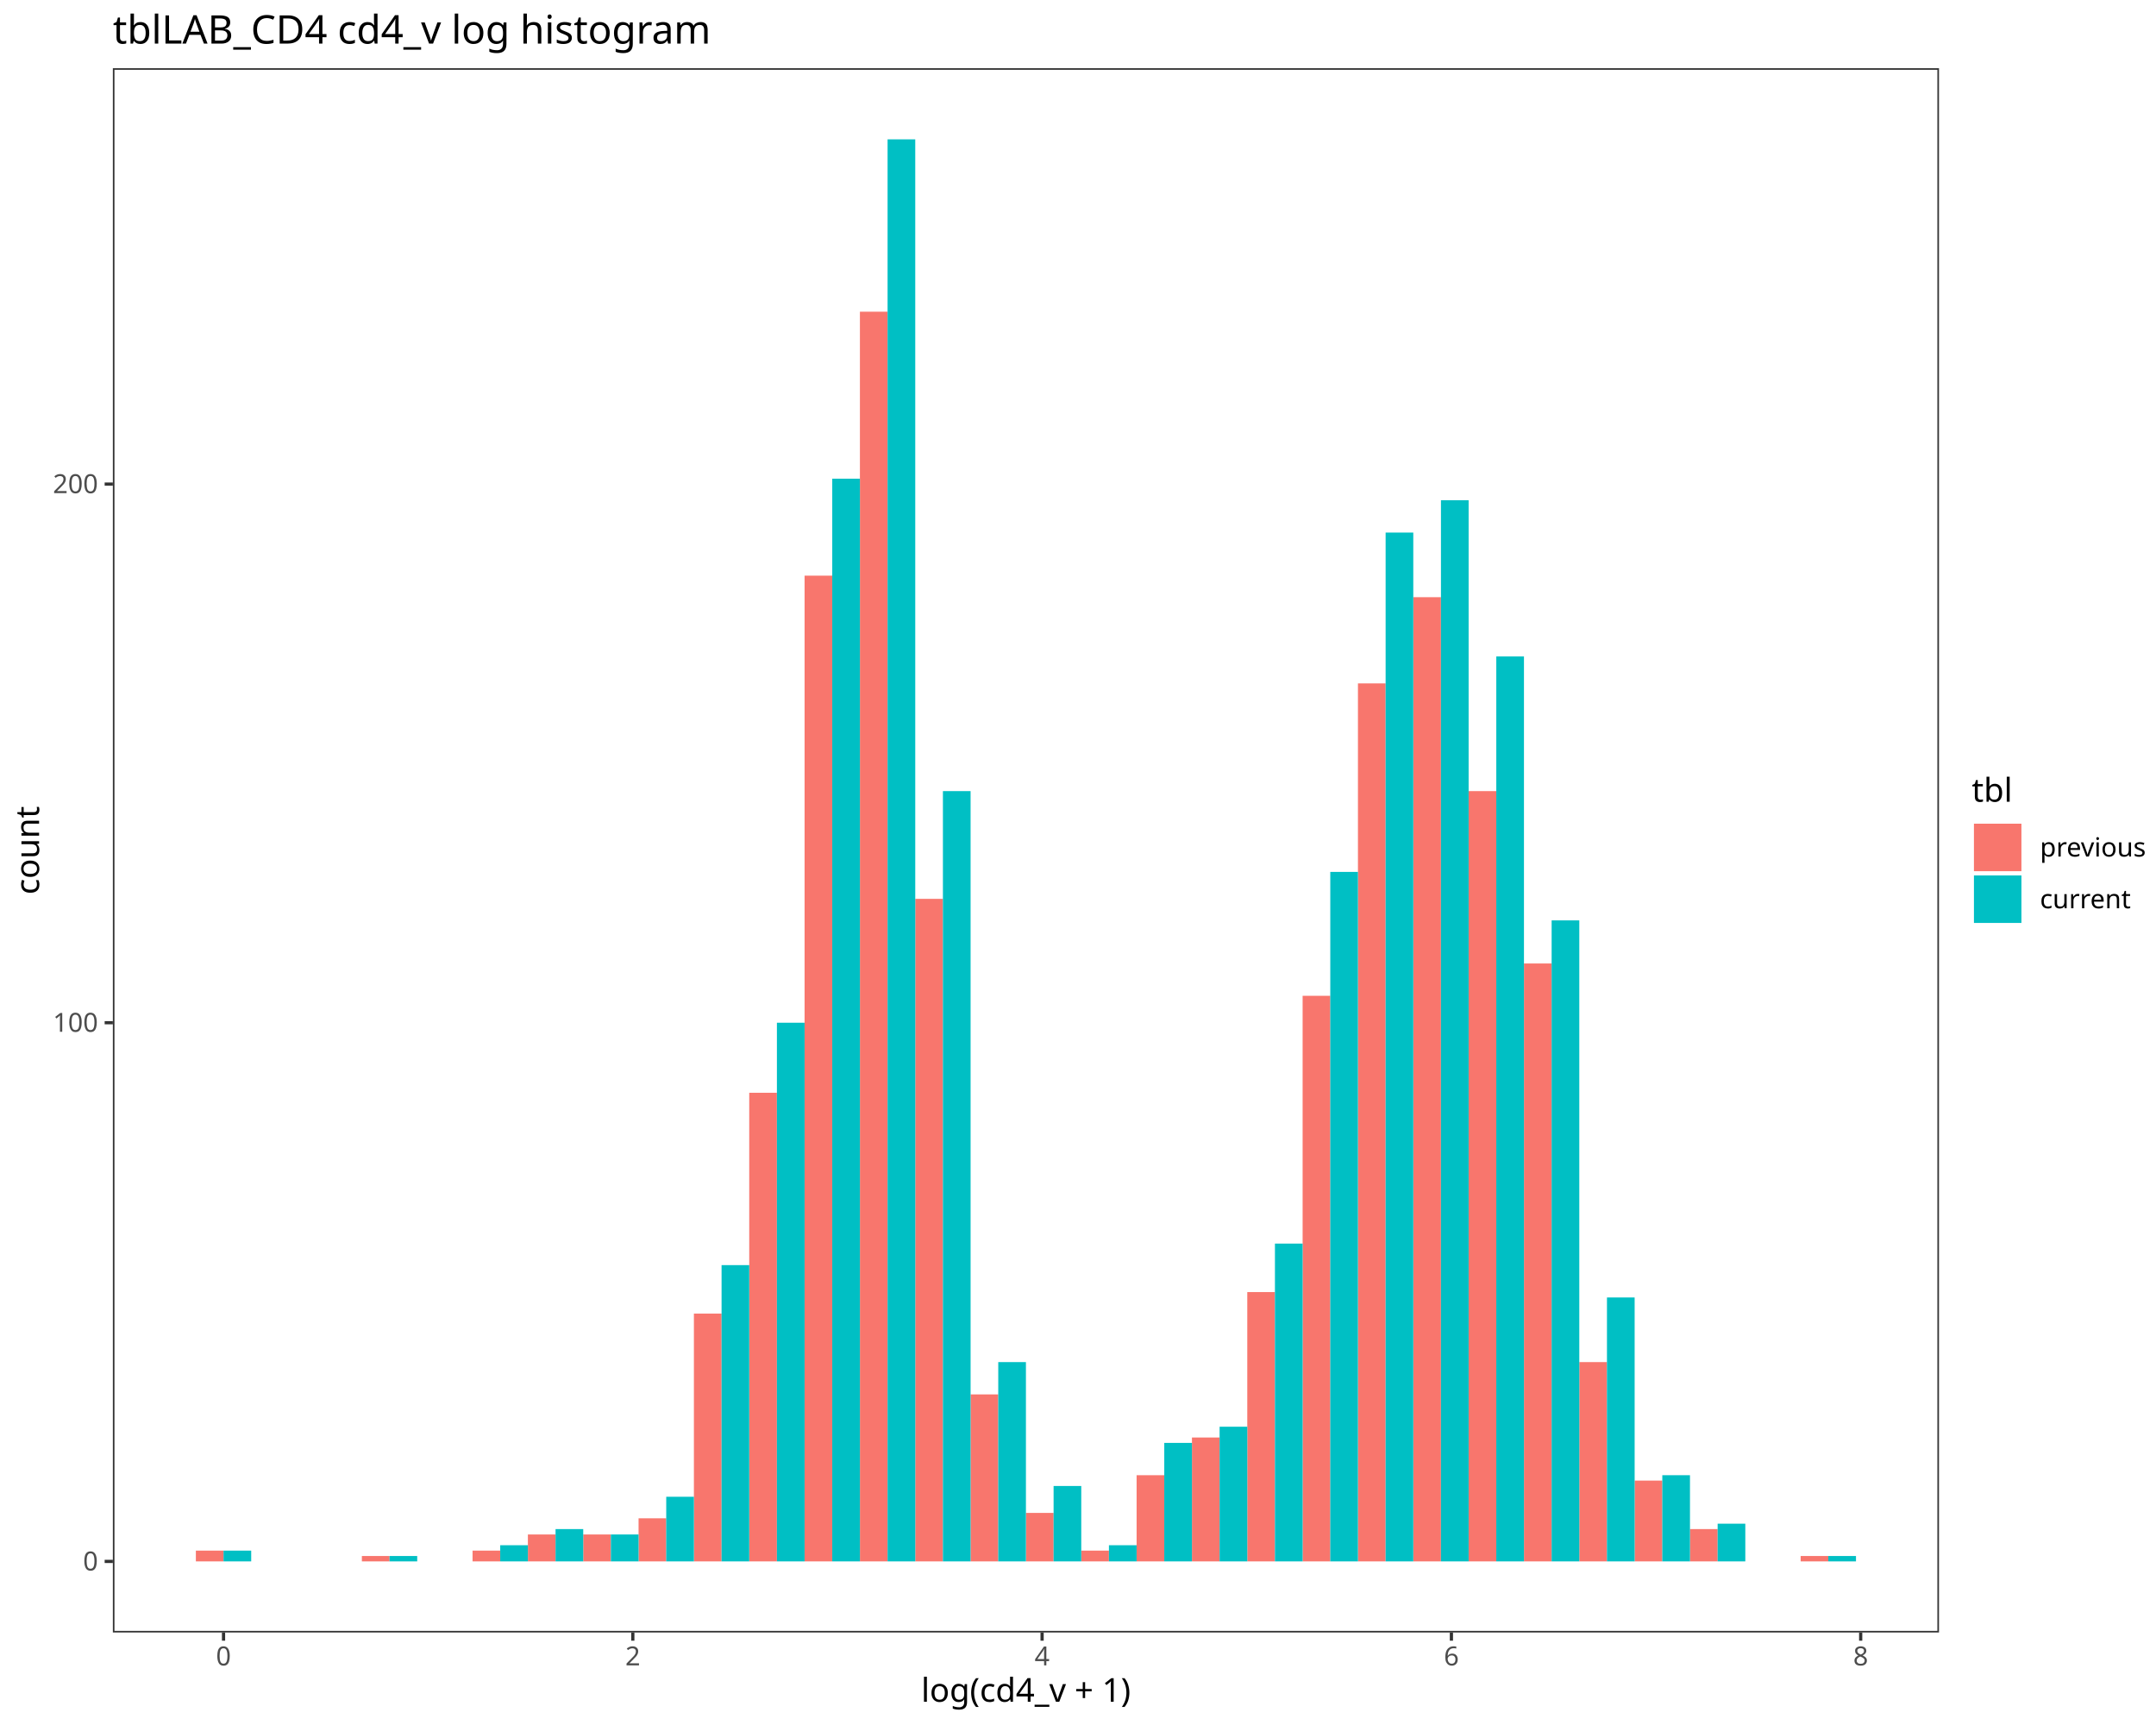
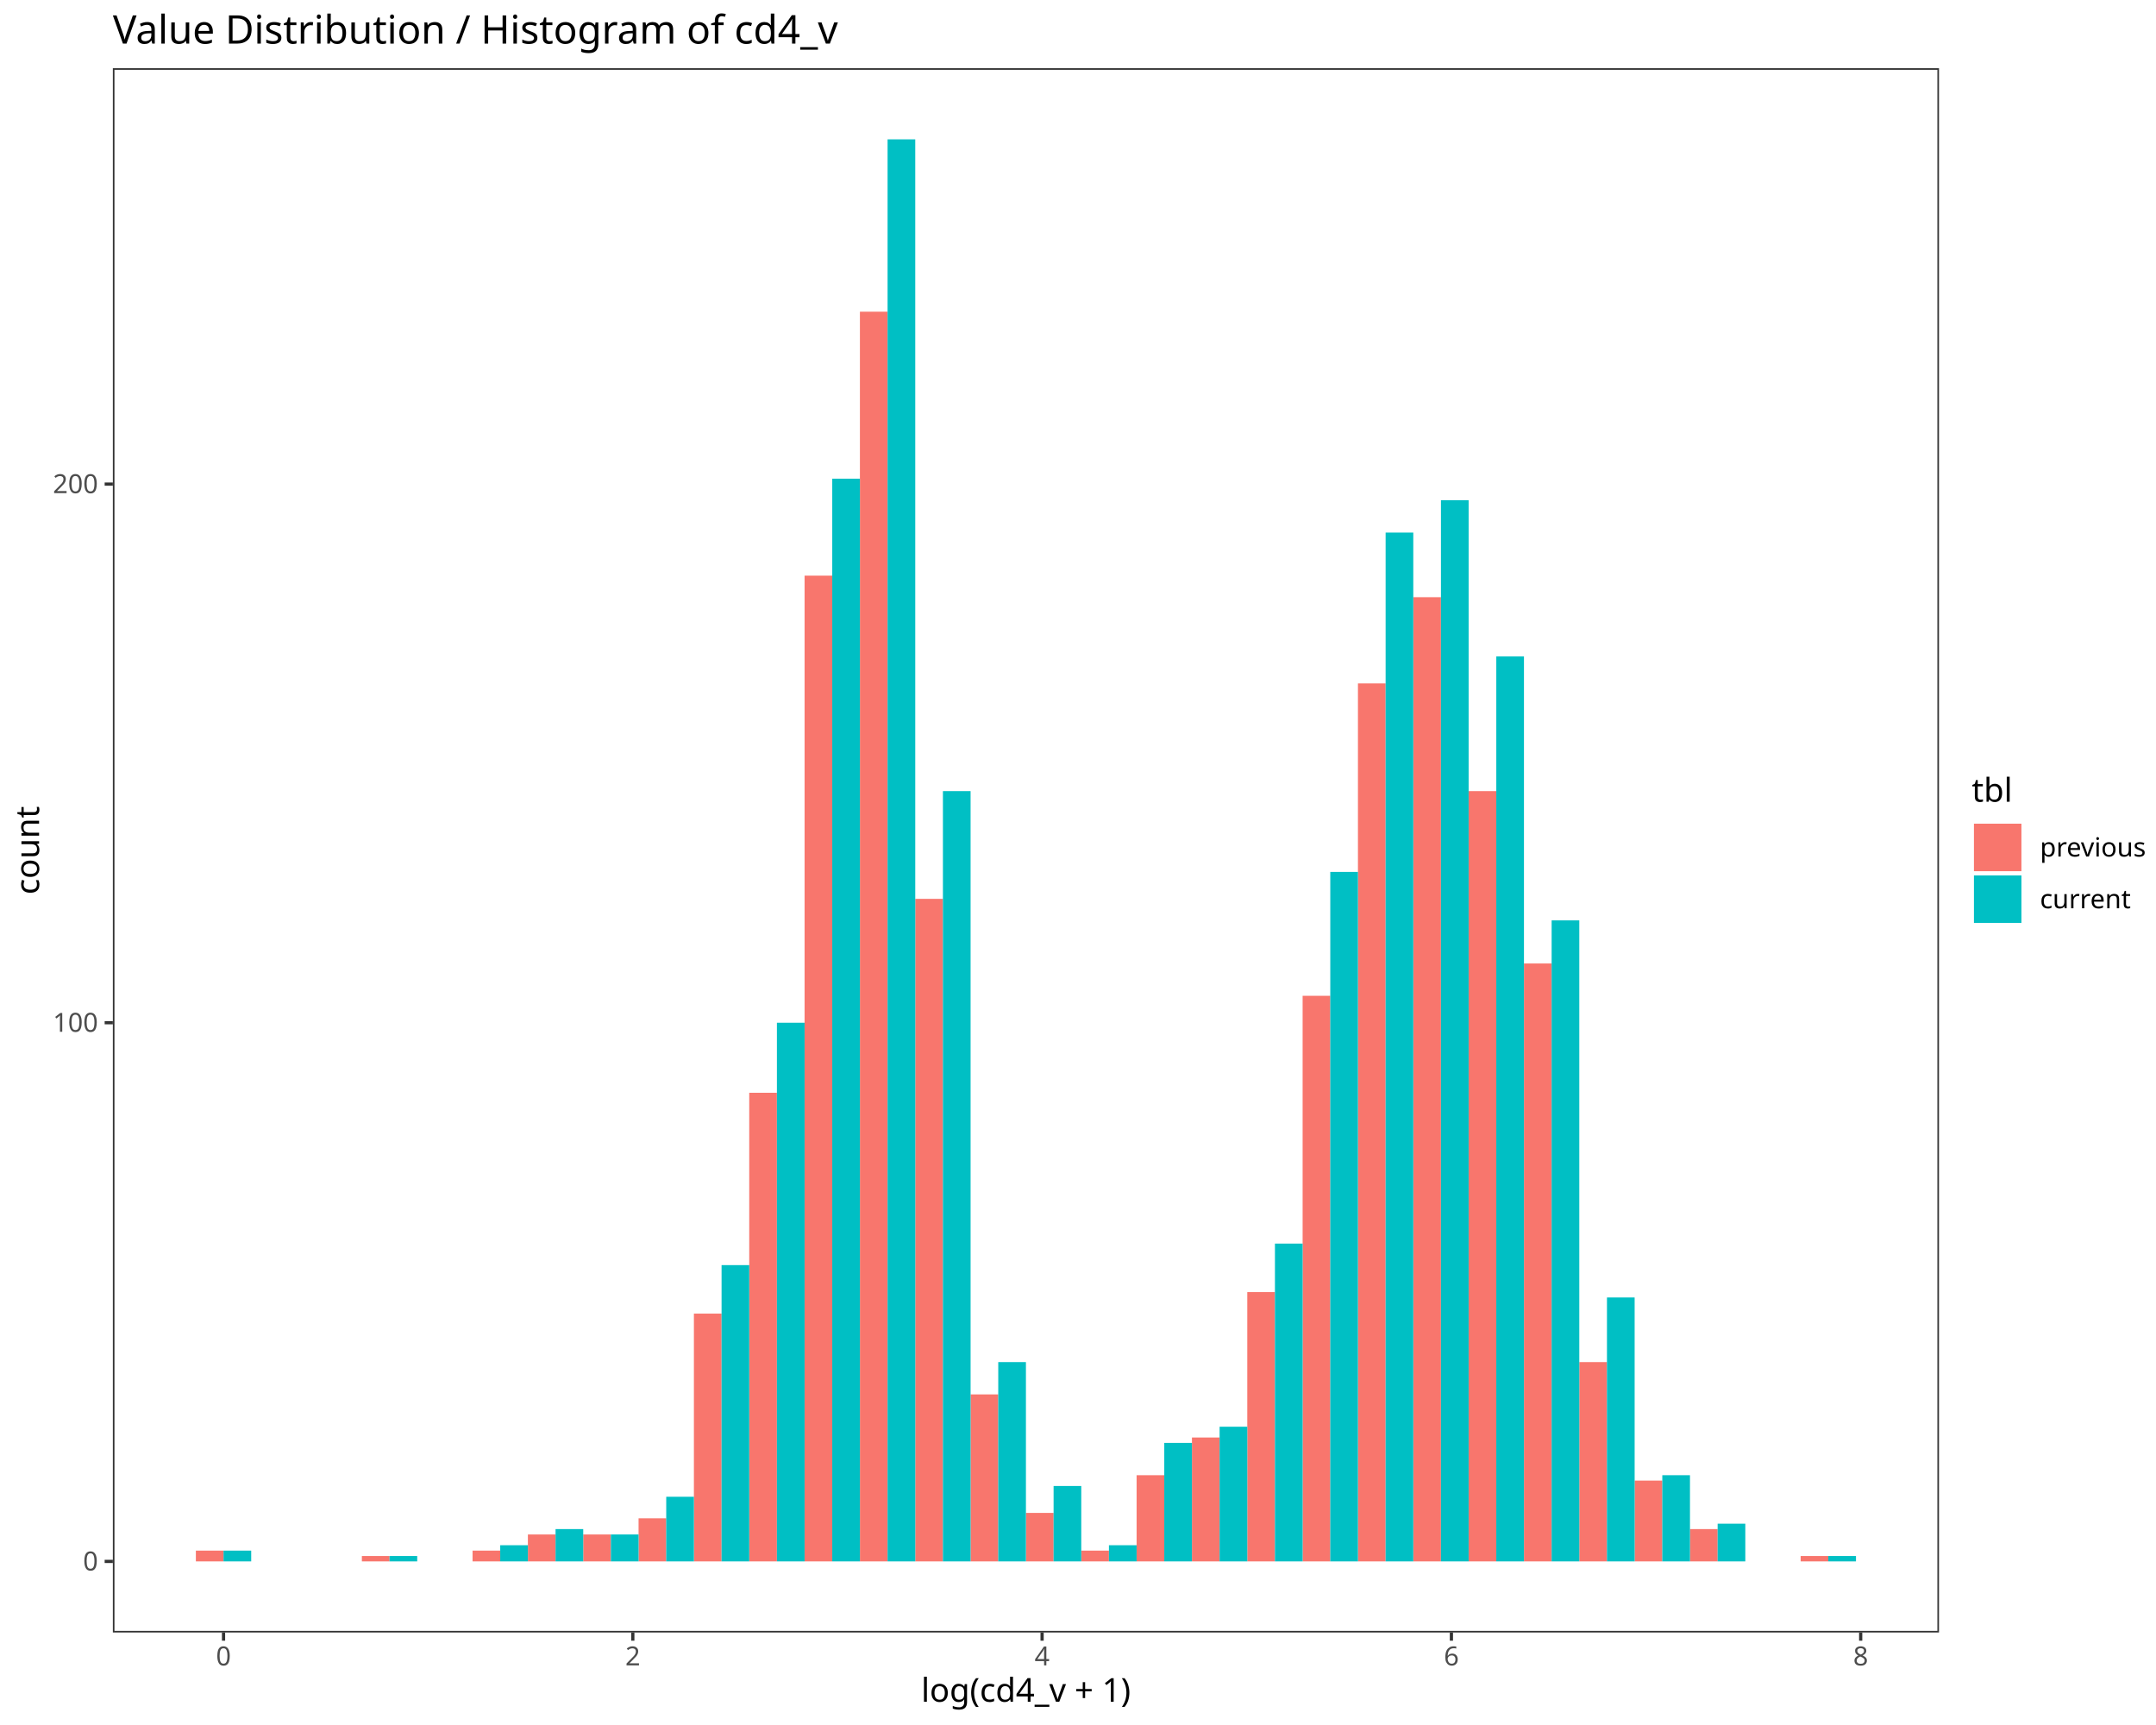
<svg xmlns="http://www.w3.org/2000/svg" class="svglite" data-engine-version="2.0" width="720.00pt" height="576.00pt" viewBox="0 0 720.00 576.00">
  <defs>
    <style type="text/css">
    .svglite line, .svglite polyline, .svglite polygon, .svglite path, .svglite rect, .svglite circle {
      fill: none;
      stroke: #000000;
      stroke-linecap: round;
      stroke-linejoin: round;
      stroke-miterlimit: 10.00;
    }
  </style>
  </defs>
  <rect width="100%" height="100%" style="stroke: none; fill: #FFFFFF;" />
  <defs>
    <clipPath id="cpMC4wMHw3MjAuMDB8MC4wMHw1NzYuMDA=">
      <rect x="0.00" y="0.00" width="720.00" height="576.00" />
    </clipPath>
  </defs>
  <g clip-path="url(#cpMC4wMHw3MjAuMDB8MC4wMHw1NzYuMDA=)">
    <rect x="0.00" y="0.00" width="720.00" height="576.00" style="stroke-width: 1.07; stroke: #FFFFFF; fill: #FFFFFF;" />
  </g>
  <defs>
    <clipPath id="cpMzcuNjl8NjQ3LjUzfDIyLjc4fDU0NS4xMQ==">
      <rect x="37.69" y="22.78" width="609.84" height="522.33" />
    </clipPath>
  </defs>
  <g clip-path="url(#cpMzcuNjl8NjQ3LjUzfDIyLjc4fDU0NS4xMQ==)">
    <rect x="37.69" y="22.78" width="609.84" height="522.33" style="stroke-width: 1.07; stroke: none; fill: #FFFFFF;" />
    <rect x="65.41" y="517.77" width="9.24" height="3.60" style="stroke-width: 1.07; stroke: none; stroke-linecap: butt; stroke-linejoin: miter; fill: #F8766D;" />
    <rect x="83.89" y="521.37" width="9.24" height="0.00" style="stroke-width: 1.07; stroke: none; stroke-linecap: butt; stroke-linejoin: miter; fill: #F8766D;" />
    <rect x="102.37" y="521.37" width="9.24" height="0.00" style="stroke-width: 1.07; stroke: none; stroke-linecap: butt; stroke-linejoin: miter; fill: #F8766D;" />
    <rect x="120.85" y="519.57" width="9.24" height="1.80" style="stroke-width: 1.07; stroke: none; stroke-linecap: butt; stroke-linejoin: miter; fill: #F8766D;" />
    <rect x="139.33" y="521.37" width="9.24" height="0.00" style="stroke-width: 1.07; stroke: none; stroke-linecap: butt; stroke-linejoin: miter; fill: #F8766D;" />
    <rect x="157.81" y="517.77" width="9.24" height="3.60" style="stroke-width: 1.07; stroke: none; stroke-linecap: butt; stroke-linejoin: miter; fill: #F8766D;" />
    <rect x="176.29" y="512.38" width="9.24" height="8.99" style="stroke-width: 1.07; stroke: none; stroke-linecap: butt; stroke-linejoin: miter; fill: #F8766D;" />
    <rect x="194.77" y="512.38" width="9.24" height="8.99" style="stroke-width: 1.07; stroke: none; stroke-linecap: butt; stroke-linejoin: miter; fill: #F8766D;" />
    <rect x="213.25" y="506.98" width="9.24" height="14.39" style="stroke-width: 1.07; stroke: none; stroke-linecap: butt; stroke-linejoin: miter; fill: #F8766D;" />
    <rect x="231.73" y="438.63" width="9.24" height="82.74" style="stroke-width: 1.07; stroke: none; stroke-linecap: butt; stroke-linejoin: miter; fill: #F8766D;" />
    <rect x="250.21" y="364.89" width="9.24" height="156.48" style="stroke-width: 1.07; stroke: none; stroke-linecap: butt; stroke-linejoin: miter; fill: #F8766D;" />
    <rect x="268.69" y="192.22" width="9.24" height="329.15" style="stroke-width: 1.07; stroke: none; stroke-linecap: butt; stroke-linejoin: miter; fill: #F8766D;" />
    <rect x="287.17" y="104.08" width="9.24" height="417.29" style="stroke-width: 1.07; stroke: none; stroke-linecap: butt; stroke-linejoin: miter; fill: #F8766D;" />
    <rect x="305.65" y="300.14" width="9.24" height="221.23" style="stroke-width: 1.07; stroke: none; stroke-linecap: butt; stroke-linejoin: miter; fill: #F8766D;" />
    <rect x="324.13" y="465.61" width="9.24" height="55.76" style="stroke-width: 1.07; stroke: none; stroke-linecap: butt; stroke-linejoin: miter; fill: #F8766D;" />
    <rect x="342.61" y="505.18" width="9.24" height="16.19" style="stroke-width: 1.07; stroke: none; stroke-linecap: butt; stroke-linejoin: miter; fill: #F8766D;" />
    <rect x="361.09" y="517.77" width="9.24" height="3.60" style="stroke-width: 1.07; stroke: none; stroke-linecap: butt; stroke-linejoin: miter; fill: #F8766D;" />
    <rect x="379.57" y="492.59" width="9.24" height="28.78" style="stroke-width: 1.07; stroke: none; stroke-linecap: butt; stroke-linejoin: miter; fill: #F8766D;" />
    <rect x="398.05" y="480.00" width="9.24" height="41.37" style="stroke-width: 1.07; stroke: none; stroke-linecap: butt; stroke-linejoin: miter; fill: #F8766D;" />
    <rect x="416.53" y="431.44" width="9.24" height="89.93" style="stroke-width: 1.07; stroke: none; stroke-linecap: butt; stroke-linejoin: miter; fill: #F8766D;" />
    <rect x="435.01" y="332.51" width="9.24" height="188.86" style="stroke-width: 1.07; stroke: none; stroke-linecap: butt; stroke-linejoin: miter; fill: #F8766D;" />
    <rect x="453.49" y="228.19" width="9.24" height="293.18" style="stroke-width: 1.07; stroke: none; stroke-linecap: butt; stroke-linejoin: miter; fill: #F8766D;" />
    <rect x="471.97" y="199.41" width="9.24" height="321.96" style="stroke-width: 1.07; stroke: none; stroke-linecap: butt; stroke-linejoin: miter; fill: #F8766D;" />
    <rect x="490.45" y="264.16" width="9.24" height="257.21" style="stroke-width: 1.07; stroke: none; stroke-linecap: butt; stroke-linejoin: miter; fill: #F8766D;" />
    <rect x="508.93" y="321.72" width="9.24" height="199.65" style="stroke-width: 1.07; stroke: none; stroke-linecap: butt; stroke-linejoin: miter; fill: #F8766D;" />
    <rect x="527.41" y="454.82" width="9.24" height="66.55" style="stroke-width: 1.07; stroke: none; stroke-linecap: butt; stroke-linejoin: miter; fill: #F8766D;" />
    <rect x="545.89" y="494.39" width="9.24" height="26.98" style="stroke-width: 1.07; stroke: none; stroke-linecap: butt; stroke-linejoin: miter; fill: #F8766D;" />
    <rect x="564.37" y="510.58" width="9.24" height="10.79" style="stroke-width: 1.07; stroke: none; stroke-linecap: butt; stroke-linejoin: miter; fill: #F8766D;" />
    <rect x="582.85" y="521.37" width="9.24" height="0.00" style="stroke-width: 1.07; stroke: none; stroke-linecap: butt; stroke-linejoin: miter; fill: #F8766D;" />
    <rect x="601.33" y="519.57" width="9.24" height="1.80" style="stroke-width: 1.07; stroke: none; stroke-linecap: butt; stroke-linejoin: miter; fill: #F8766D;" />
    <rect x="74.65" y="517.77" width="9.24" height="3.60" style="stroke-width: 1.07; stroke: none; stroke-linecap: butt; stroke-linejoin: miter; fill: #00BFC4;" />
    <rect x="93.13" y="521.37" width="9.24" height="0.00" style="stroke-width: 1.07; stroke: none; stroke-linecap: butt; stroke-linejoin: miter; fill: #00BFC4;" />
    <rect x="111.61" y="521.37" width="9.24" height="0.00" style="stroke-width: 1.07; stroke: none; stroke-linecap: butt; stroke-linejoin: miter; fill: #00BFC4;" />
    <rect x="130.09" y="519.57" width="9.24" height="1.80" style="stroke-width: 1.07; stroke: none; stroke-linecap: butt; stroke-linejoin: miter; fill: #00BFC4;" />
    <rect x="148.57" y="521.37" width="9.24" height="0.00" style="stroke-width: 1.07; stroke: none; stroke-linecap: butt; stroke-linejoin: miter; fill: #00BFC4;" />
    <rect x="167.05" y="515.97" width="9.24" height="5.40" style="stroke-width: 1.07; stroke: none; stroke-linecap: butt; stroke-linejoin: miter; fill: #00BFC4;" />
    <rect x="185.53" y="510.58" width="9.24" height="10.79" style="stroke-width: 1.07; stroke: none; stroke-linecap: butt; stroke-linejoin: miter; fill: #00BFC4;" />
    <rect x="204.01" y="512.38" width="9.24" height="8.99" style="stroke-width: 1.07; stroke: none; stroke-linecap: butt; stroke-linejoin: miter; fill: #00BFC4;" />
    <rect x="222.49" y="499.79" width="9.24" height="21.58" style="stroke-width: 1.07; stroke: none; stroke-linecap: butt; stroke-linejoin: miter; fill: #00BFC4;" />
    <rect x="240.97" y="422.44" width="9.24" height="98.93" style="stroke-width: 1.07; stroke: none; stroke-linecap: butt; stroke-linejoin: miter; fill: #00BFC4;" />
    <rect x="259.45" y="341.50" width="9.24" height="179.87" style="stroke-width: 1.07; stroke: none; stroke-linecap: butt; stroke-linejoin: miter; fill: #00BFC4;" />
    <rect x="277.93" y="159.84" width="9.24" height="361.53" style="stroke-width: 1.07; stroke: none; stroke-linecap: butt; stroke-linejoin: miter; fill: #00BFC4;" />
    <rect x="296.41" y="46.53" width="9.24" height="474.84" style="stroke-width: 1.07; stroke: none; stroke-linecap: butt; stroke-linejoin: miter; fill: #00BFC4;" />
    <rect x="314.89" y="264.16" width="9.24" height="257.21" style="stroke-width: 1.07; stroke: none; stroke-linecap: butt; stroke-linejoin: miter; fill: #00BFC4;" />
    <rect x="333.37" y="454.82" width="9.24" height="66.55" style="stroke-width: 1.07; stroke: none; stroke-linecap: butt; stroke-linejoin: miter; fill: #00BFC4;" />
    <rect x="351.85" y="496.19" width="9.24" height="25.18" style="stroke-width: 1.07; stroke: none; stroke-linecap: butt; stroke-linejoin: miter; fill: #00BFC4;" />
    <rect x="370.33" y="515.97" width="9.24" height="5.40" style="stroke-width: 1.07; stroke: none; stroke-linecap: butt; stroke-linejoin: miter; fill: #00BFC4;" />
    <rect x="388.81" y="481.80" width="9.24" height="39.57" style="stroke-width: 1.07; stroke: none; stroke-linecap: butt; stroke-linejoin: miter; fill: #00BFC4;" />
    <rect x="407.29" y="476.40" width="9.24" height="44.97" style="stroke-width: 1.07; stroke: none; stroke-linecap: butt; stroke-linejoin: miter; fill: #00BFC4;" />
    <rect x="425.77" y="415.25" width="9.24" height="106.12" style="stroke-width: 1.07; stroke: none; stroke-linecap: butt; stroke-linejoin: miter; fill: #00BFC4;" />
    <rect x="444.25" y="291.14" width="9.24" height="230.23" style="stroke-width: 1.07; stroke: none; stroke-linecap: butt; stroke-linejoin: miter; fill: #00BFC4;" />
    <rect x="462.73" y="177.83" width="9.24" height="343.54" style="stroke-width: 1.07; stroke: none; stroke-linecap: butt; stroke-linejoin: miter; fill: #00BFC4;" />
    <rect x="481.21" y="167.04" width="9.24" height="354.33" style="stroke-width: 1.07; stroke: none; stroke-linecap: butt; stroke-linejoin: miter; fill: #00BFC4;" />
    <rect x="499.69" y="219.20" width="9.24" height="302.17" style="stroke-width: 1.07; stroke: none; stroke-linecap: butt; stroke-linejoin: miter; fill: #00BFC4;" />
    <rect x="518.17" y="307.33" width="9.24" height="214.04" style="stroke-width: 1.07; stroke: none; stroke-linecap: butt; stroke-linejoin: miter; fill: #00BFC4;" />
    <rect x="536.65" y="433.24" width="9.24" height="88.13" style="stroke-width: 1.07; stroke: none; stroke-linecap: butt; stroke-linejoin: miter; fill: #00BFC4;" />
    <rect x="555.13" y="492.59" width="9.24" height="28.78" style="stroke-width: 1.07; stroke: none; stroke-linecap: butt; stroke-linejoin: miter; fill: #00BFC4;" />
    <rect x="573.61" y="508.78" width="9.24" height="12.59" style="stroke-width: 1.07; stroke: none; stroke-linecap: butt; stroke-linejoin: miter; fill: #00BFC4;" />
    <rect x="592.09" y="521.37" width="9.24" height="0.00" style="stroke-width: 1.07; stroke: none; stroke-linecap: butt; stroke-linejoin: miter; fill: #00BFC4;" />
    <rect x="610.57" y="519.57" width="9.24" height="1.80" style="stroke-width: 1.07; stroke: none; stroke-linecap: butt; stroke-linejoin: miter; fill: #00BFC4;" />
    <rect x="37.69" y="22.78" width="609.84" height="522.33" style="stroke-width: 1.07; stroke: #333333;" />
  </g>
  <g clip-path="url(#cpMC4wMHw3MjAuMDB8MC4wMHw1NzYuMDA=)">
    <text x="32.76" y="524.40" text-anchor="end" style="font-size: 8.80px; fill: #4D4D4D; font-family: sans;" textLength="4.89px" lengthAdjust="spacingAndGlyphs">0</text>
    <text x="32.76" y="344.53" text-anchor="end" style="font-size: 8.80px; fill: #4D4D4D; font-family: sans;" textLength="14.68px" lengthAdjust="spacingAndGlyphs">100</text>
    <text x="32.76" y="164.67" text-anchor="end" style="font-size: 8.80px; fill: #4D4D4D; font-family: sans;" textLength="14.68px" lengthAdjust="spacingAndGlyphs">200</text>
    <polyline points="34.95,521.37 37.69,521.37 " style="stroke-width: 1.07; stroke: #333333; stroke-linecap: butt;" />
    <polyline points="34.95,341.50 37.69,341.50 " style="stroke-width: 1.07; stroke: #333333; stroke-linecap: butt;" />
    <polyline points="34.95,161.64 37.69,161.64 " style="stroke-width: 1.07; stroke: #333333; stroke-linecap: butt;" />
    <polyline points="74.65,547.85 74.65,545.11 " style="stroke-width: 1.07; stroke: #333333; stroke-linecap: butt;" />
    <polyline points="211.33,547.85 211.33,545.11 " style="stroke-width: 1.07; stroke: #333333; stroke-linecap: butt;" />
    <polyline points="348.01,547.85 348.01,545.11 " style="stroke-width: 1.07; stroke: #333333; stroke-linecap: butt;" />
    <polyline points="484.70,547.85 484.70,545.11 " style="stroke-width: 1.07; stroke: #333333; stroke-linecap: butt;" />
    <polyline points="621.38,547.85 621.38,545.11 " style="stroke-width: 1.07; stroke: #333333; stroke-linecap: butt;" />
    <text x="74.65" y="556.10" text-anchor="middle" style="font-size: 8.80px; fill: #4D4D4D; font-family: sans;" textLength="4.89px" lengthAdjust="spacingAndGlyphs">0</text>
    <text x="211.33" y="556.10" text-anchor="middle" style="font-size: 8.80px; fill: #4D4D4D; font-family: sans;" textLength="4.89px" lengthAdjust="spacingAndGlyphs">2</text>
    <text x="348.01" y="556.10" text-anchor="middle" style="font-size: 8.80px; fill: #4D4D4D; font-family: sans;" textLength="4.89px" lengthAdjust="spacingAndGlyphs">4</text>
    <text x="484.70" y="556.10" text-anchor="middle" style="font-size: 8.80px; fill: #4D4D4D; font-family: sans;" textLength="4.89px" lengthAdjust="spacingAndGlyphs">6</text>
    <text x="621.38" y="556.10" text-anchor="middle" style="font-size: 8.80px; fill: #4D4D4D; font-family: sans;" textLength="4.89px" lengthAdjust="spacingAndGlyphs">8</text>
    <text x="342.61" y="568.24" text-anchor="middle" style="font-size: 11.00px; font-family: sans;" textLength="70.03px" lengthAdjust="spacingAndGlyphs">log(cd4_v + 1)</text>
    <text transform="translate(13.05,283.95) rotate(-90)" text-anchor="middle" style="font-size: 11.00px; font-family: sans;" textLength="26.91px" lengthAdjust="spacingAndGlyphs">count</text>
    <rect x="658.49" y="259.00" width="56.03" height="49.89" style="stroke-width: 1.07; stroke: none; fill: #FFFFFF;" />
    <text x="658.49" y="267.71" style="font-size: 11.00px; font-family: sans;" textLength="11.62px" lengthAdjust="spacingAndGlyphs">tbl</text>
    <rect x="658.49" y="274.33" width="17.28" height="17.28" style="stroke-width: 1.07; stroke: none; fill: #FFFFFF;" />
    <rect x="659.20" y="275.04" width="15.86" height="15.86" style="stroke-width: 1.07; stroke: none; stroke-linecap: butt; stroke-linejoin: miter; fill: #F8766D;" />
    <rect x="658.49" y="291.61" width="17.28" height="17.28" style="stroke-width: 1.07; stroke: none; fill: #FFFFFF;" />
    <rect x="659.20" y="292.32" width="15.86" height="15.86" style="stroke-width: 1.07; stroke: none; stroke-linecap: butt; stroke-linejoin: miter; fill: #00BFC4;" />
    <text x="681.25" y="286.00" style="font-size: 8.80px; font-family: sans;" textLength="33.27px" lengthAdjust="spacingAndGlyphs">previous</text>
    <text x="681.25" y="303.28" style="font-size: 8.80px; font-family: sans;" textLength="27.39px" lengthAdjust="spacingAndGlyphs">current</text>
-     <text x="37.69" y="14.56" style="font-size: 13.20px; font-family: sans;" textLength="194.47px" lengthAdjust="spacingAndGlyphs">tblLAB_CD4 cd4_v log histogram</text>
+     <text x="37.69" y="14.56" style="font-size: 13.20px; font-family: sans;" textLength="228.20px" lengthAdjust="spacingAndGlyphs">Value Distribution / Histogram of cd4_v</text>
  </g>
</svg>
